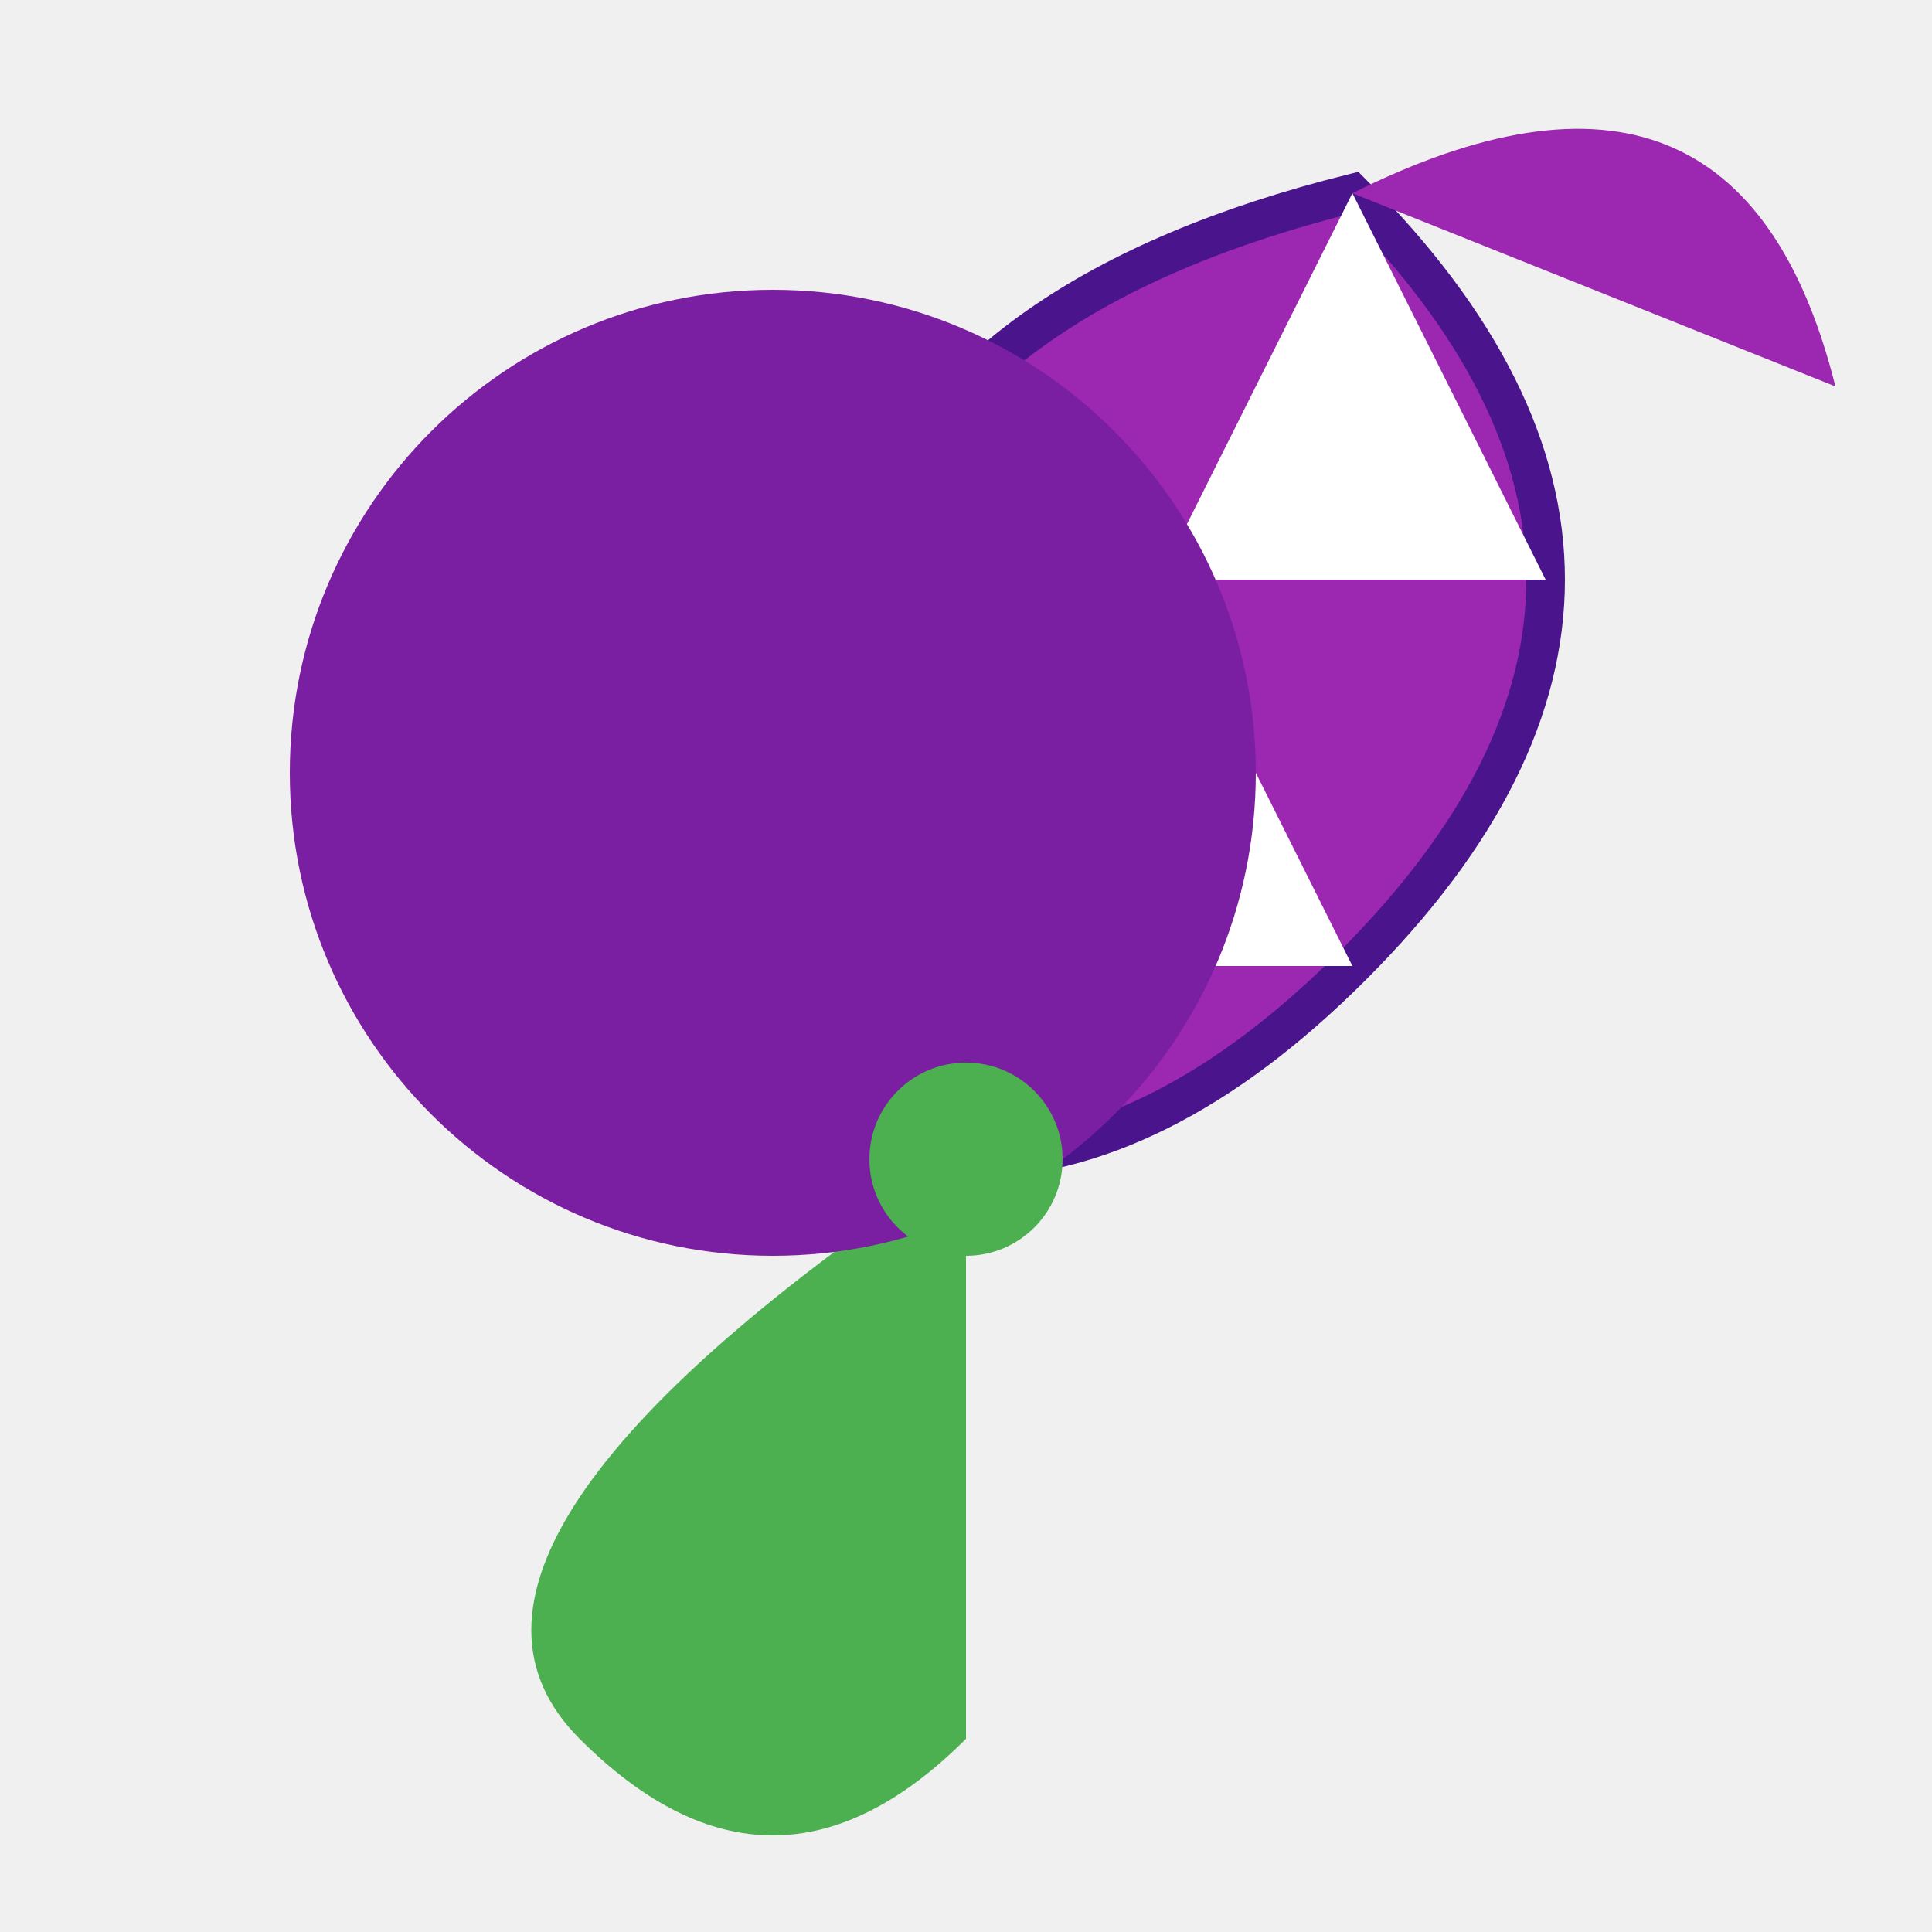
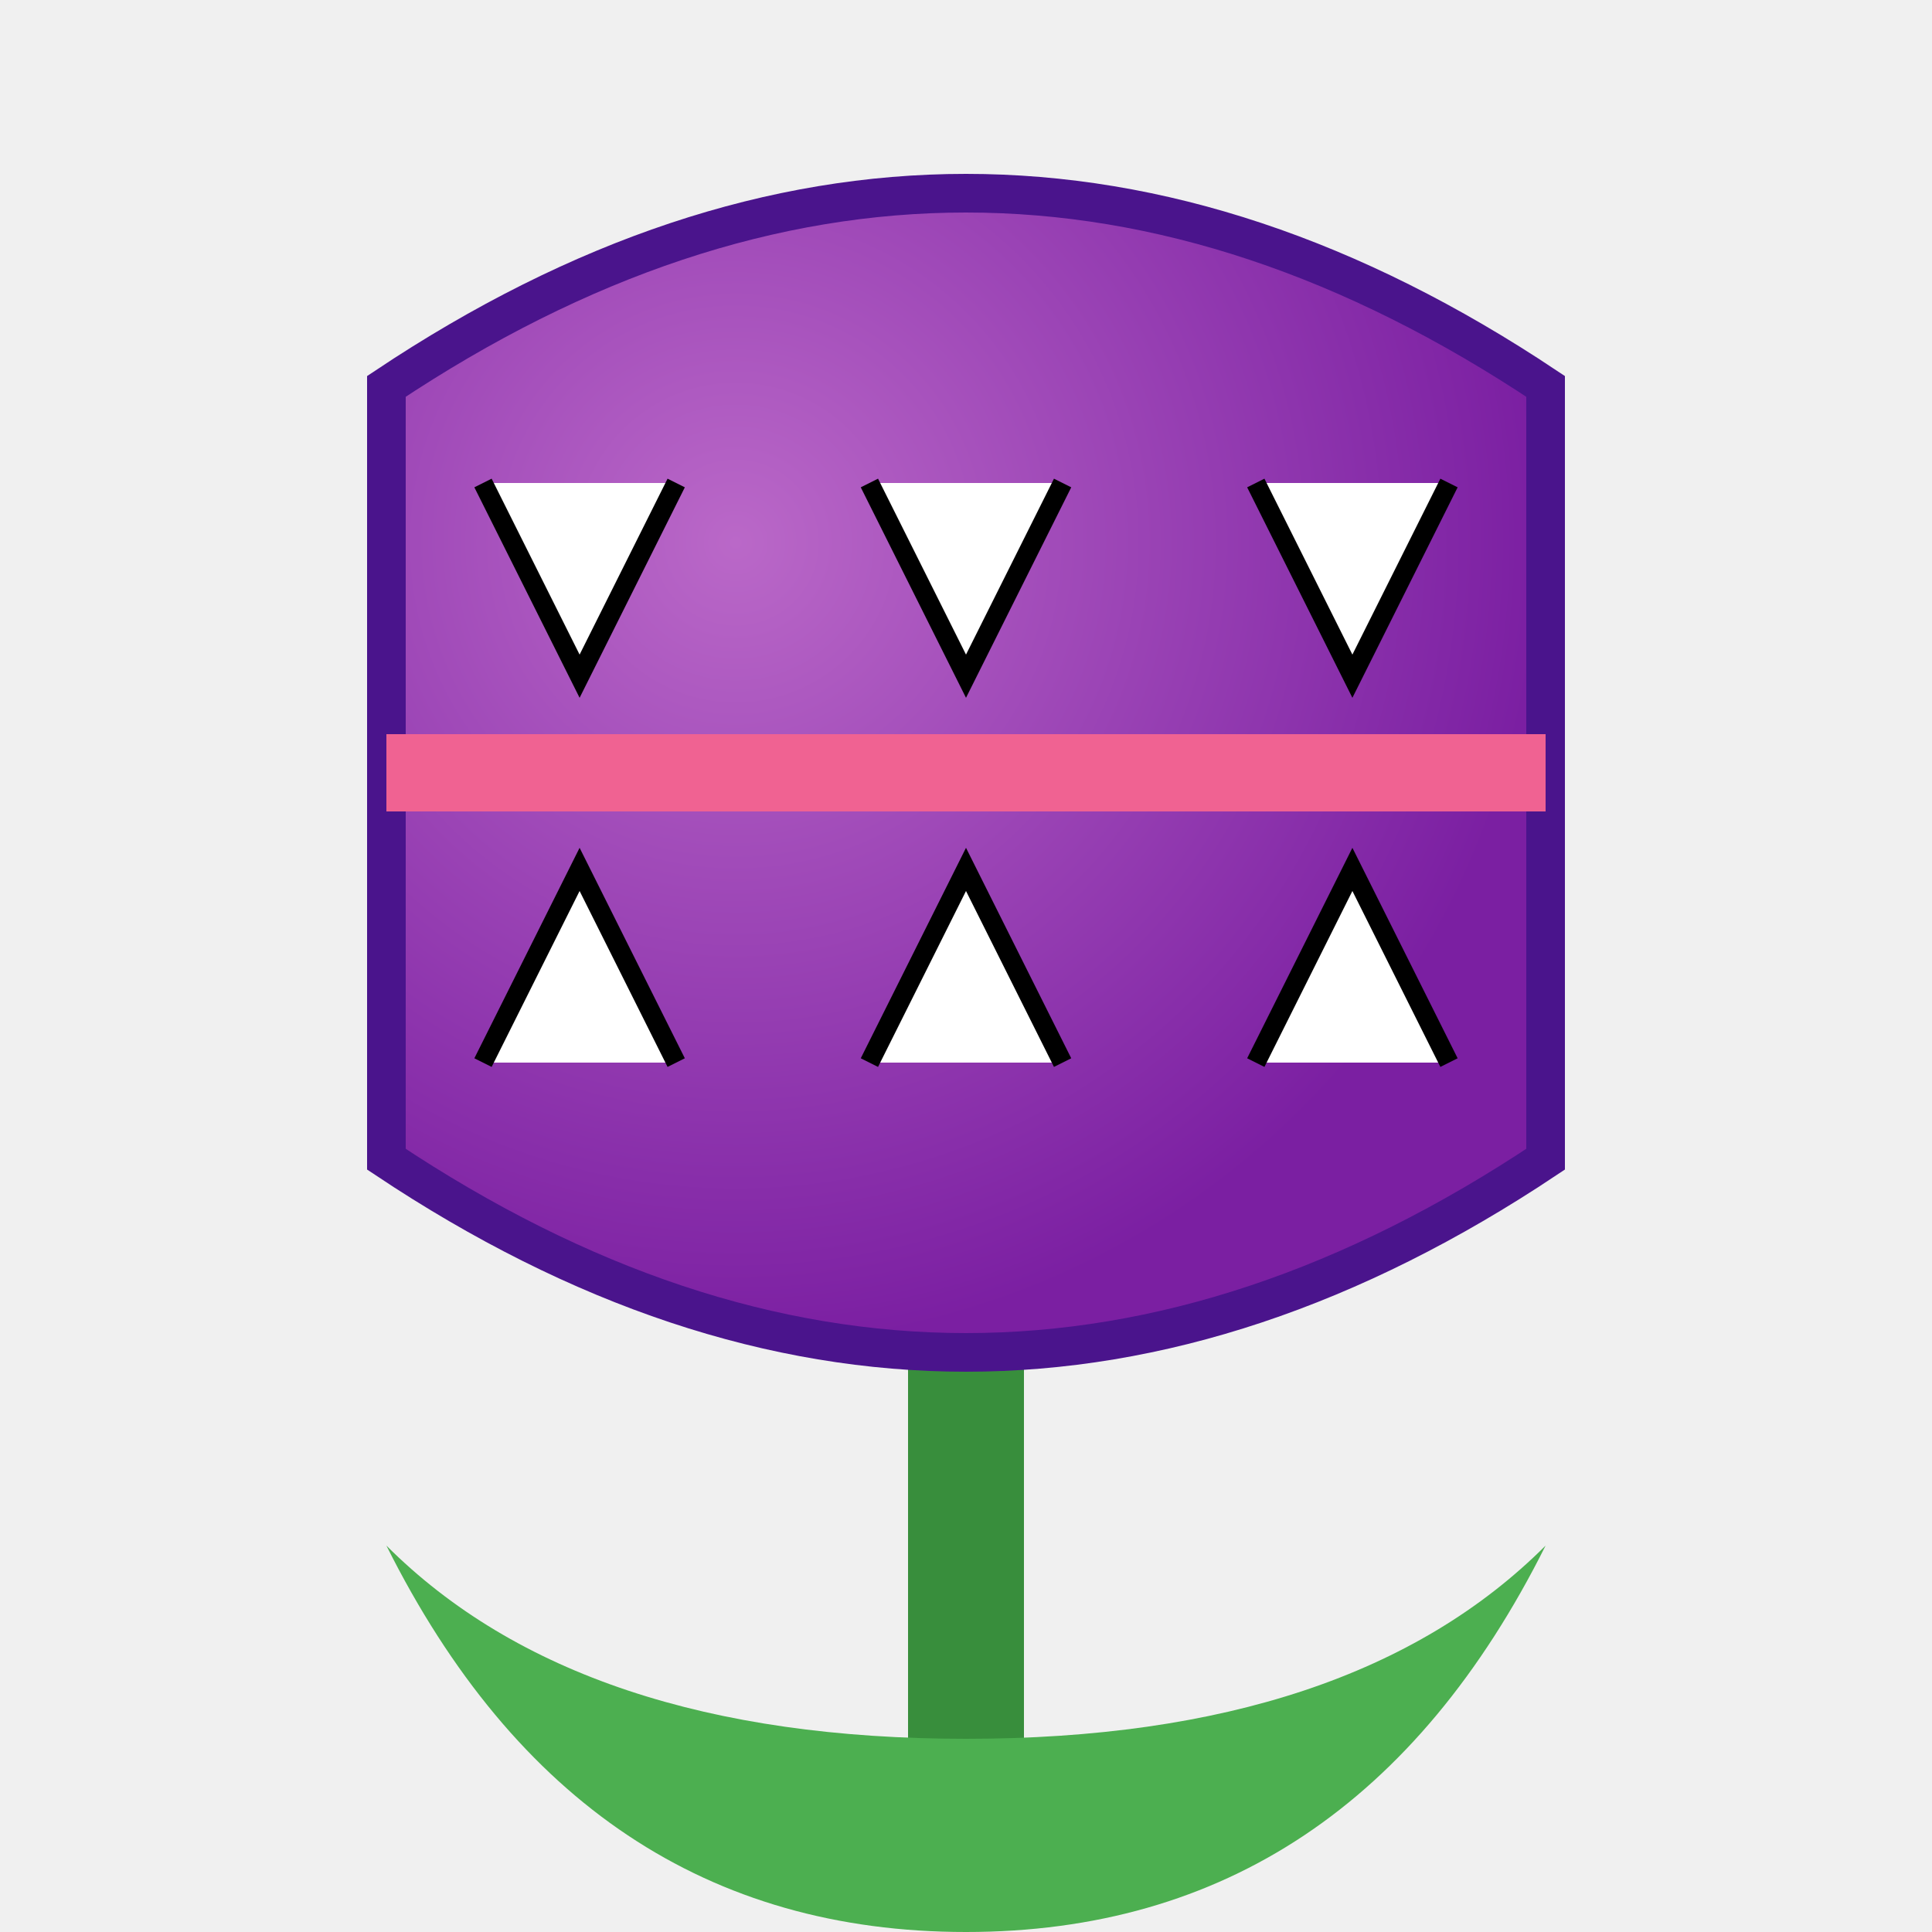
- <svg xmlns="http://www.w3.org/2000/svg" viewBox="0 0 100 100">
-   <path d="M50,90 Q40,100 30,90 Q20,80 50,60" fill="#4CAF50" />
-   <path d="M50,60 Q30,20 70,10 Q90,30 70,50 Q60,60 50,60" fill="#9C27B0" stroke="#4A148C" stroke-width="2" />
-   <path d="M70,10 L60,30 L80,30 Z" fill="white" />
-   <path d="M60,30 L50,50 L70,50 Z" fill="white" />
-   <circle cx="40" cy="40" r="25" fill="#7B1FA2" />
-   <path d="M70,10 Q90,0 95,20" fill="#9C27B0" />
-   <circle cx="50" cy="60" r="5" fill="#4CAF50" />
+ <svg xmlns="http://www.w3.org/2000/svg" width="100" height="100" viewBox="0 0 100 100">
+   <defs>
+     <radialGradient id="chompGrad" cx="30%" cy="30%" r="70%">
+       <stop offset="0%" style="stop-color:#BA68C8;stop-opacity:1" />
+       <stop offset="100%" style="stop-color:#7B1FA2;stop-opacity:1" />
+     </radialGradient>
+   </defs>
+   <path d="M50 90 Q50 70 50 60" fill="none" stroke="#388E3C" stroke-width="6" />
+   <path d="M50 90 Q30 90 20 80 Q30 100 50 100 T80 80 Q70 90 50 90" fill="#4CAF50" />
+   <path d="M20 20 Q50 0 80 20 L80 60 Q50 80 20 60 Z" fill="url(#chompGrad)" stroke="#4A148C" stroke-width="2" />
+   <path d="M20 40 Q50 40 80 40" stroke="#F06292" stroke-width="4" />
+   <path d="M25 25 L30 35 L35 25 M45 25 L50 35 L55 25 M65 25 L70 35 L75 25" fill="white" stroke="black" stroke-width="1" />
+   <path d="M25 55 L30 45 L35 55 M45 55 L50 45 L55 55 M65 55 L70 45 L75 55" fill="white" stroke="black" stroke-width="1" />
</svg>
